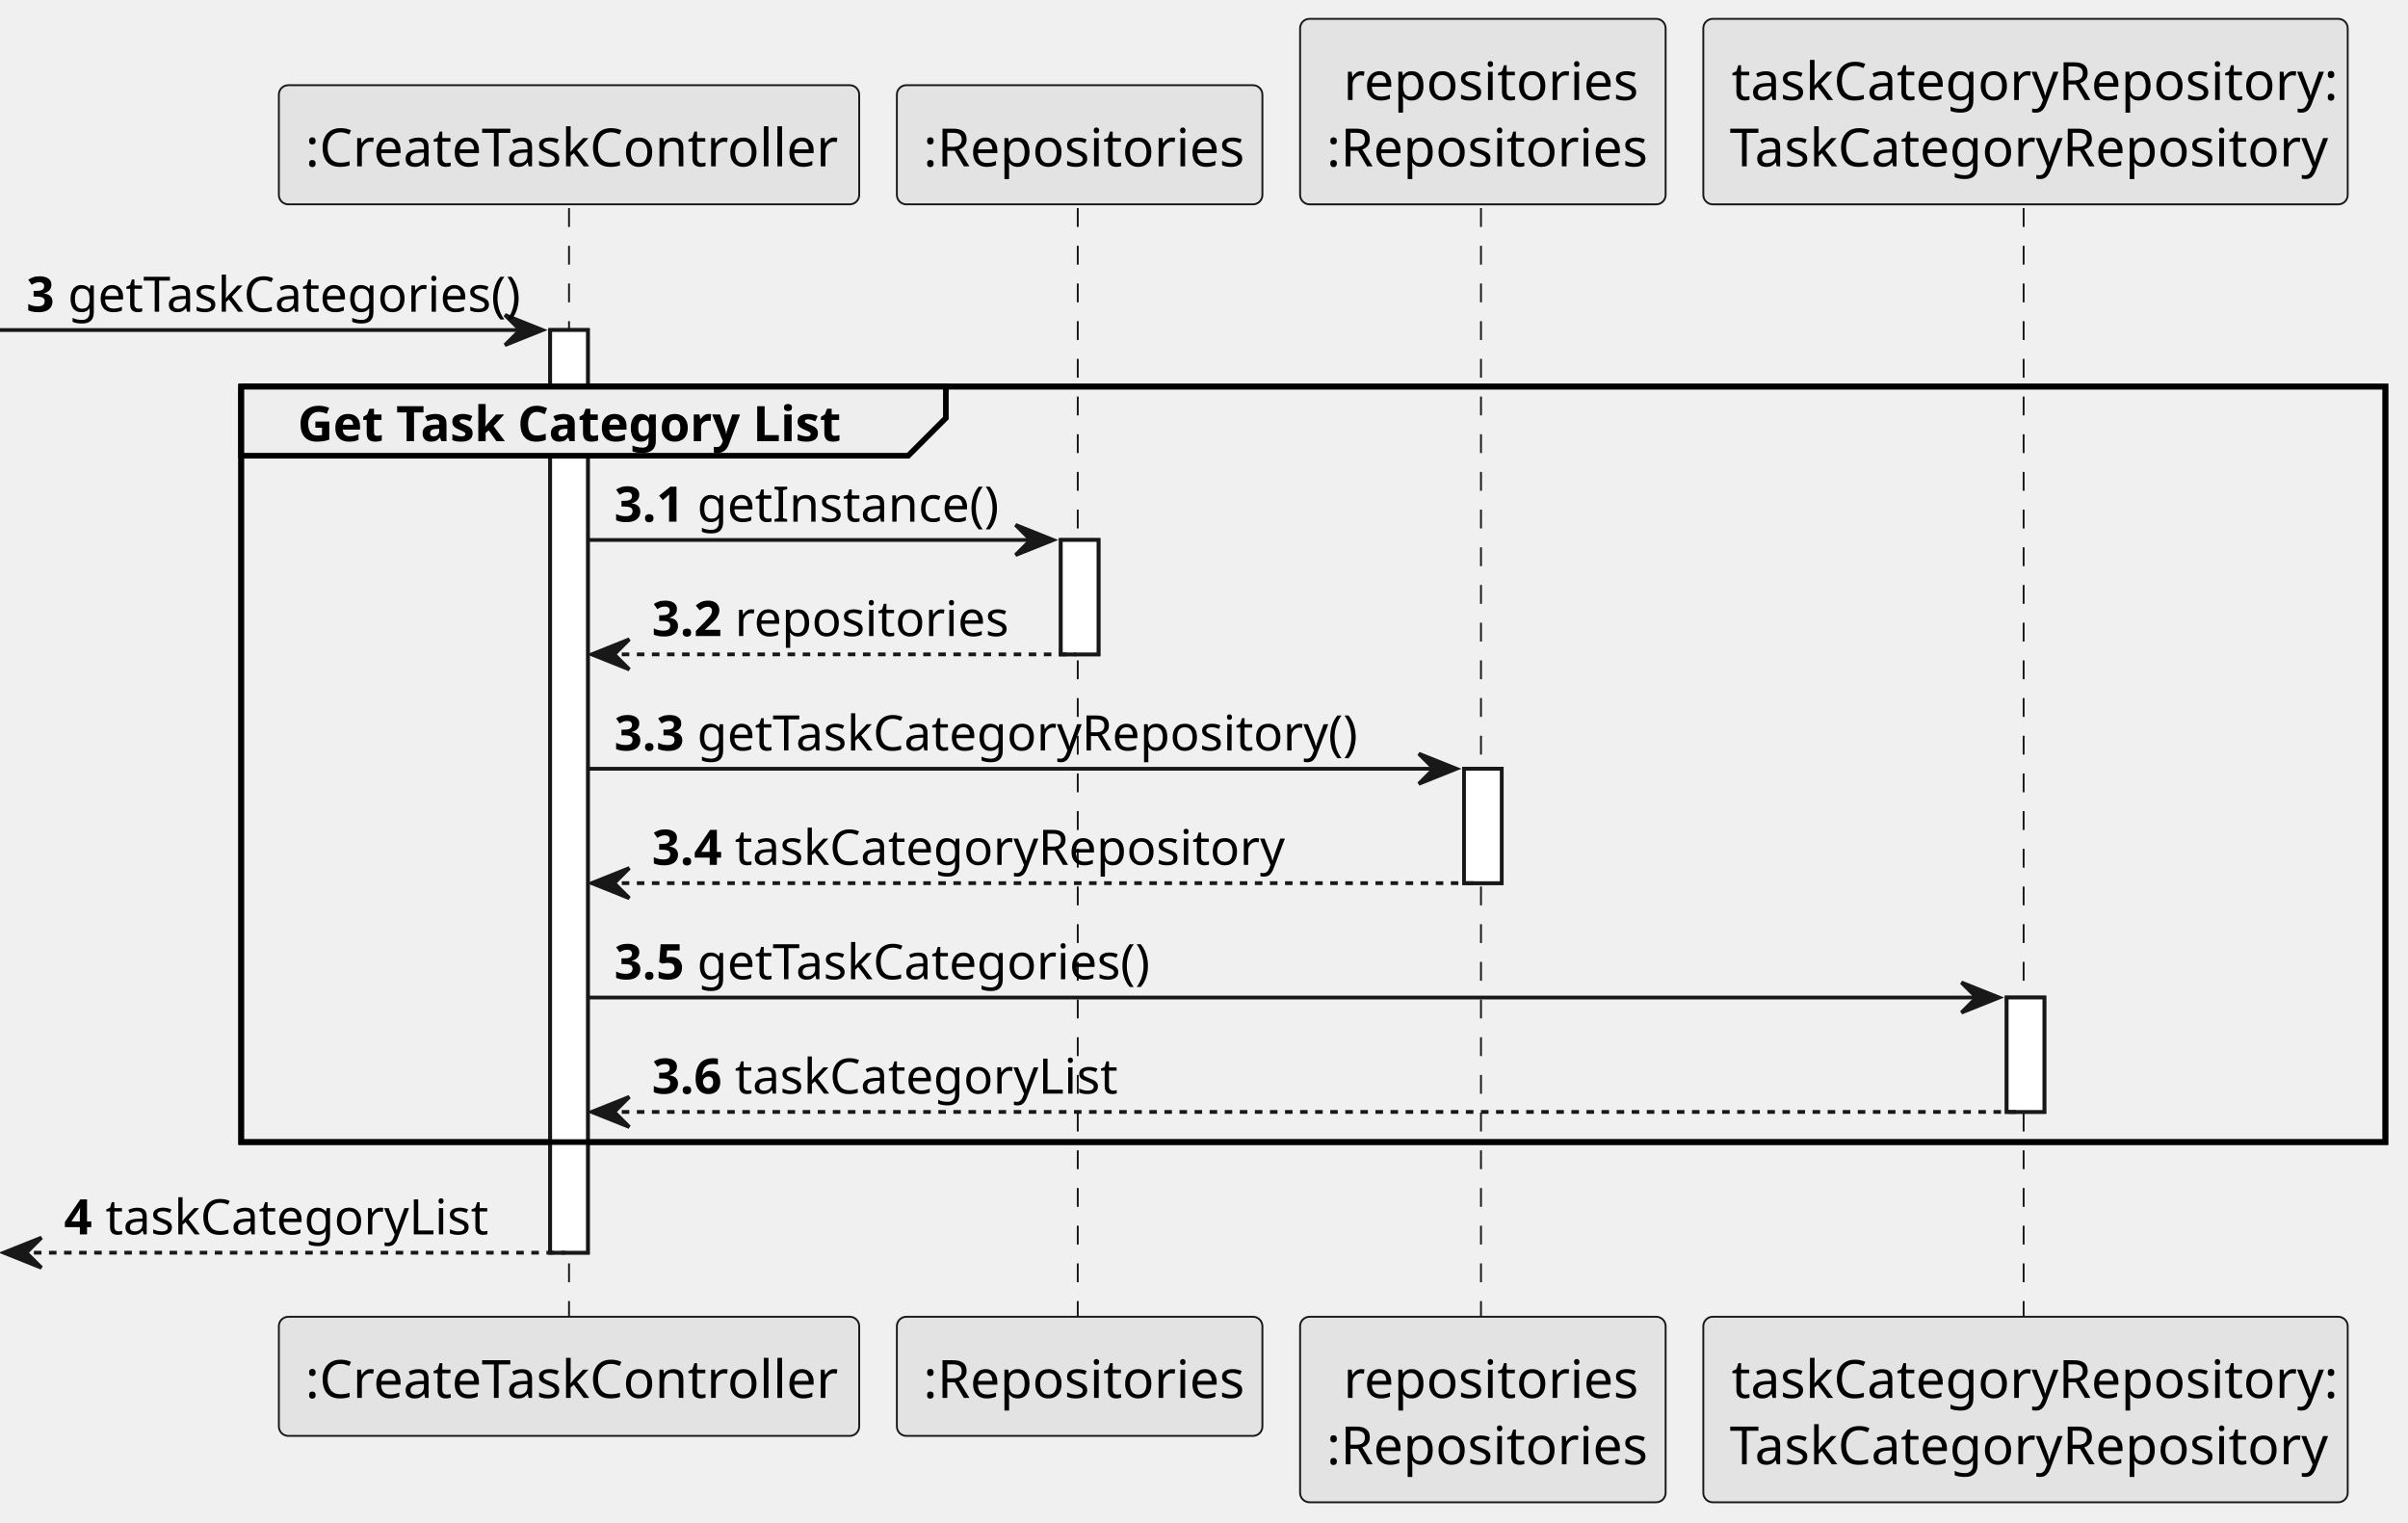
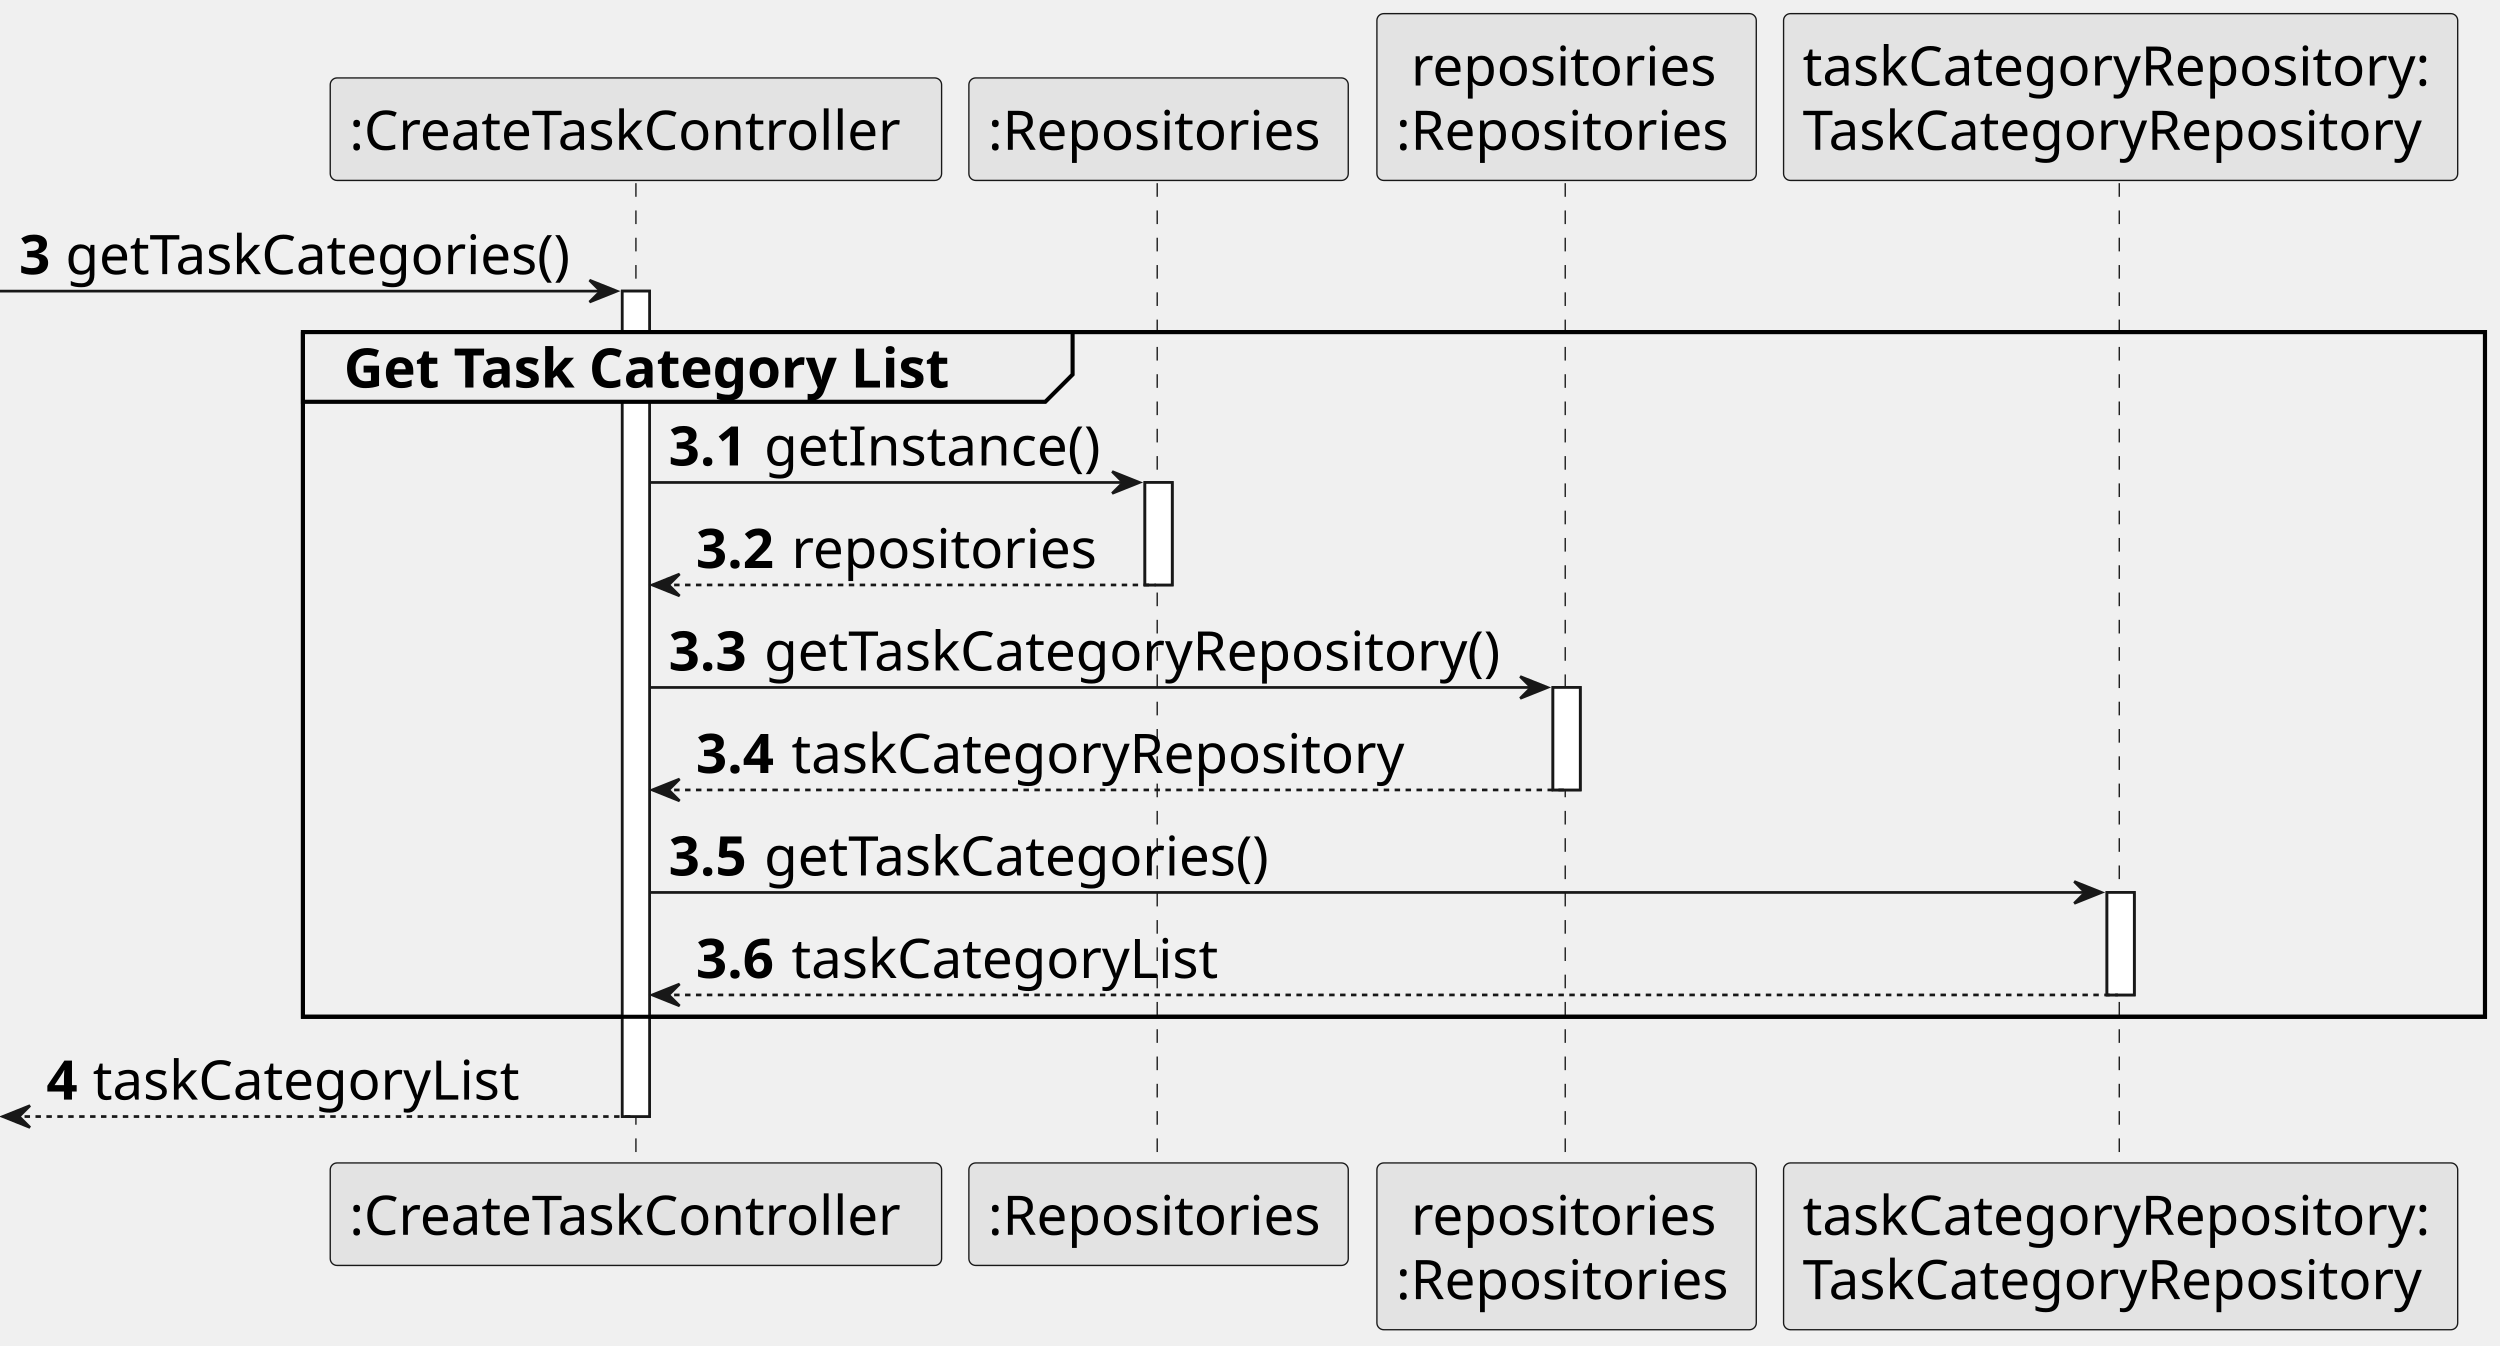
- <svg xmlns="http://www.w3.org/2000/svg" contentStyleType="text/css" height="404px" preserveAspectRatio="none" style="width:639px;height:404px;background:#FFFFFF;" version="1.1" viewBox="0 0 639 404" width="639px" zoomAndPan="magnify">
+ <svg xmlns="http://www.w3.org/2000/svg" contentStyleType="text/css" height="493px" preserveAspectRatio="none" style="width:916px;height:493px;background:#FFFFFF;" version="1.1" viewBox="0 0 916 493" width="916px" zoomAndPan="magnify">
  <defs />
  <g>
-     <rect fill="#FFFFFF" height="244.812" style="stroke:#181818;stroke-width:1.0;" width="10" x="146" y="87.57" />
-     <rect fill="#FFFFFF" height="30.352" style="stroke:#181818;stroke-width:1.0;" width="10" x="281.5" y="143.273" />
-     <rect fill="#FFFFFF" height="30.352" style="stroke:#181818;stroke-width:1.0;" width="10" x="388.5" y="203.977" />
-     <rect fill="#FFFFFF" height="30.352" style="stroke:#181818;stroke-width:1.0;" width="10" x="532.5" y="264.68" />
-     <rect fill="none" height="200.461" style="stroke:#000000;stroke-width:1.5;" width="569" x="64" y="102.57" />
-     <line style="stroke:#181818;stroke-width:0.5;stroke-dasharray:5.0,5.0;" x1="151" x2="151" y1="55.219" y2="350.383" />
-     <line style="stroke:#181818;stroke-width:0.5;stroke-dasharray:5.0,5.0;" x1="286" x2="286" y1="55.219" y2="350.383" />
-     <line style="stroke:#181818;stroke-width:0.5;stroke-dasharray:5.0,5.0;" x1="393" x2="393" y1="55.219" y2="350.383" />
-     <line style="stroke:#181818;stroke-width:0.5;stroke-dasharray:5.0,5.0;" x1="537" x2="537" y1="55.219" y2="350.383" />
-     <rect fill="#E3E3E3" height="31.609" rx="2.5" ry="2.5" style="stroke:#181818;stroke-width:0.5;" width="154" x="74" y="22.609" />
-     <text fill="#000000" font-family="sans-serif" font-size="14" lengthAdjust="spacing" textLength="140" x="81" y="44.143">:CreateTaskController</text>
-     <rect fill="#E3E3E3" height="31.609" rx="2.5" ry="2.5" style="stroke:#181818;stroke-width:0.5;" width="154" x="74" y="349.383" />
-     <text fill="#000000" font-family="sans-serif" font-size="14" lengthAdjust="spacing" textLength="140" x="81" y="370.916">:CreateTaskController</text>
-     <rect fill="#E3E3E3" height="31.609" rx="2.5" ry="2.5" style="stroke:#181818;stroke-width:0.5;" width="97" x="238" y="22.609" />
-     <text fill="#000000" font-family="sans-serif" font-size="14" lengthAdjust="spacing" textLength="83" x="245" y="44.143">:Repositories</text>
-     <rect fill="#E3E3E3" height="31.609" rx="2.5" ry="2.5" style="stroke:#181818;stroke-width:0.5;" width="97" x="238" y="349.383" />
-     <text fill="#000000" font-family="sans-serif" font-size="14" lengthAdjust="spacing" textLength="83" x="245" y="370.916">:Repositories</text>
-     <rect fill="#E3E3E3" height="49.219" rx="2.5" ry="2.5" style="stroke:#181818;stroke-width:0.5;" width="97" x="345" y="5" />
-     <text fill="#000000" font-family="sans-serif" font-size="14" lengthAdjust="spacing" textLength="74" x="356.5" y="26.533">repositories</text>
-     <text fill="#000000" font-family="sans-serif" font-size="14" lengthAdjust="spacing" textLength="83" x="352" y="44.143">:Repositories</text>
-     <rect fill="#E3E3E3" height="49.219" rx="2.5" ry="2.5" style="stroke:#181818;stroke-width:0.5;" width="97" x="345" y="349.383" />
-     <text fill="#000000" font-family="sans-serif" font-size="14" lengthAdjust="spacing" textLength="74" x="356.5" y="370.916">repositories</text>
-     <text fill="#000000" font-family="sans-serif" font-size="14" lengthAdjust="spacing" textLength="83" x="352" y="388.525">:Repositories</text>
-     <rect fill="#E3E3E3" height="49.219" rx="2.5" ry="2.5" style="stroke:#181818;stroke-width:0.5;" width="171" x="452" y="5" />
-     <text fill="#000000" font-family="sans-serif" font-size="14" lengthAdjust="spacing" textLength="156" x="459.5" y="26.533">taskCategoryRepository:</text>
-     <text fill="#000000" font-family="sans-serif" font-size="14" lengthAdjust="spacing" textLength="157" x="459" y="44.143">TaskCategoryRepository</text>
-     <rect fill="#E3E3E3" height="49.219" rx="2.5" ry="2.5" style="stroke:#181818;stroke-width:0.5;" width="171" x="452" y="349.383" />
-     <text fill="#000000" font-family="sans-serif" font-size="14" lengthAdjust="spacing" textLength="156" x="459.5" y="370.916">taskCategoryRepository:</text>
-     <text fill="#000000" font-family="sans-serif" font-size="14" lengthAdjust="spacing" textLength="157" x="459" y="388.525">TaskCategoryRepository</text>
-     <rect fill="#FFFFFF" height="244.812" style="stroke:#181818;stroke-width:1.0;" width="10" x="146" y="87.57" />
-     <rect fill="#FFFFFF" height="30.352" style="stroke:#181818;stroke-width:1.0;" width="10" x="281.5" y="143.273" />
-     <rect fill="#FFFFFF" height="30.352" style="stroke:#181818;stroke-width:1.0;" width="10" x="388.5" y="203.977" />
-     <rect fill="#FFFFFF" height="30.352" style="stroke:#181818;stroke-width:1.0;" width="10" x="532.5" y="264.68" />
-     <polygon fill="#181818" points="134,83.57,144,87.57,134,91.57,138,87.57" style="stroke:#181818;stroke-width:1.0;" />
-     <line style="stroke:#181818;stroke-width:1.0;" x1="0" x2="140" y1="87.57" y2="87.57" />
-     <text fill="#000000" font-family="sans-serif" font-size="13" font-weight="bold" lengthAdjust="spacing" textLength="7" x="7" y="82.714">3</text>
-     <text fill="#000000" font-family="sans-serif" font-size="13" lengthAdjust="spacing" textLength="116" x="18" y="82.714">getTaskCategories()</text>
-     <path d="M64,102.57 L251,102.57 L251,110.922 L241,120.922 L64,120.922 L64,102.57 " fill="#EEEEEE" style="stroke:#000000;stroke-width:1.5;" />
-     <rect fill="none" height="200.461" style="stroke:#000000;stroke-width:1.5;" width="569" x="64" y="102.57" />
-     <text fill="#000000" font-family="sans-serif" font-size="13" font-weight="bold" lengthAdjust="spacing" textLength="142" x="79" y="117.065">Get Task Category List</text>
-     <polygon fill="#181818" points="269.5,139.273,279.5,143.273,269.5,147.273,273.5,143.273" style="stroke:#181818;stroke-width:1.0;" />
-     <line style="stroke:#181818;stroke-width:1.0;" x1="156" x2="275.5" y1="143.273" y2="143.273" />
-     <text fill="#000000" font-family="sans-serif" font-size="13" font-weight="bold" lengthAdjust="spacing" textLength="18" x="163" y="138.417">3.1</text>
-     <text fill="#000000" font-family="sans-serif" font-size="13" lengthAdjust="spacing" textLength="75" x="185" y="138.417">getInstance()</text>
-     <polygon fill="#181818" points="167,169.625,157,173.625,167,177.625,163,173.625" style="stroke:#181818;stroke-width:1.0;" />
-     <line style="stroke:#181818;stroke-width:1.0;stroke-dasharray:2.0,2.0;" x1="161" x2="285.5" y1="173.625" y2="173.625" />
-     <text fill="#000000" font-family="sans-serif" font-size="13" font-weight="bold" lengthAdjust="spacing" textLength="18" x="173" y="168.769">3.2</text>
-     <text fill="#000000" font-family="sans-serif" font-size="13" lengthAdjust="spacing" textLength="67" x="195" y="168.769">repositories</text>
-     <polygon fill="#181818" points="376.5,199.977,386.5,203.977,376.5,207.977,380.5,203.977" style="stroke:#181818;stroke-width:1.0;" />
-     <line style="stroke:#181818;stroke-width:1.0;" x1="156" x2="382.5" y1="203.977" y2="203.977" />
-     <text fill="#000000" font-family="sans-serif" font-size="13" font-weight="bold" lengthAdjust="spacing" textLength="18" x="163" y="199.12">3.3</text>
-     <text fill="#000000" font-family="sans-serif" font-size="13" lengthAdjust="spacing" textLength="168" x="185" y="199.12">getTaskCategoryRepository()</text>
-     <polygon fill="#181818" points="167,230.328,157,234.328,167,238.328,163,234.328" style="stroke:#181818;stroke-width:1.0;" />
-     <line style="stroke:#181818;stroke-width:1.0;stroke-dasharray:2.0,2.0;" x1="161" x2="392.5" y1="234.328" y2="234.328" />
-     <text fill="#000000" font-family="sans-serif" font-size="13" font-weight="bold" lengthAdjust="spacing" textLength="18" x="173" y="229.472">3.4</text>
-     <text fill="#000000" font-family="sans-serif" font-size="13" lengthAdjust="spacing" textLength="139" x="195" y="229.472">taskCategoryRepository</text>
-     <polygon fill="#181818" points="520.5,260.68,530.5,264.68,520.5,268.68,524.5,264.68" style="stroke:#181818;stroke-width:1.0;" />
-     <line style="stroke:#181818;stroke-width:1.0;" x1="156" x2="526.5" y1="264.68" y2="264.68" />
-     <text fill="#000000" font-family="sans-serif" font-size="13" font-weight="bold" lengthAdjust="spacing" textLength="18" x="163" y="259.823">3.5</text>
-     <text fill="#000000" font-family="sans-serif" font-size="13" lengthAdjust="spacing" textLength="116" x="185" y="259.823">getTaskCategories()</text>
-     <polygon fill="#181818" points="167,291.031,157,295.031,167,299.031,163,295.031" style="stroke:#181818;stroke-width:1.0;" />
-     <line style="stroke:#181818;stroke-width:1.0;stroke-dasharray:2.0,2.0;" x1="161" x2="536.5" y1="295.031" y2="295.031" />
-     <text fill="#000000" font-family="sans-serif" font-size="13" font-weight="bold" lengthAdjust="spacing" textLength="18" x="173" y="290.175">3.6</text>
-     <text fill="#000000" font-family="sans-serif" font-size="13" lengthAdjust="spacing" textLength="98" x="195" y="290.175">taskCategoryList</text>
-     <polygon fill="#181818" points="11,328.383,1,332.383,11,336.383,7,332.383" style="stroke:#181818;stroke-width:1.0;" />
-     <line style="stroke:#181818;stroke-width:1.0;stroke-dasharray:2.0,2.0;" x1="5" x2="150" y1="332.383" y2="332.383" />
-     <text fill="#000000" font-family="sans-serif" font-size="13" font-weight="bold" lengthAdjust="spacing" textLength="7" x="17" y="327.526">4</text>
-     <text fill="#000000" font-family="sans-serif" font-size="13" lengthAdjust="spacing" textLength="98" x="28" y="327.526">taskCategoryList</text>
+     <rect fill="#FFFFFF" height="302.438" style="stroke:#181818;stroke-width:1.0;" width="10" x="228" y="106.664" />
+     <rect fill="#FFFFFF" height="37.555" style="stroke:#181818;stroke-width:1.0;" width="10" x="419.5" y="176.773" />
+     <rect fill="#FFFFFF" height="37.555" style="stroke:#181818;stroke-width:1.0;" width="10" x="569" y="251.883" />
+     <rect fill="#FFFFFF" height="37.555" style="stroke:#181818;stroke-width:1.0;" width="10" x="772" y="326.992" />
+     <rect fill="none" height="250.883" style="stroke:#000000;stroke-width:1.5;" width="799.5" x="111" y="121.664" />
+     <line style="stroke:#181818;stroke-width:0.5;stroke-dasharray:5.0,5.0;" x1="233" x2="233" y1="67.109" y2="427.102" />
+     <line style="stroke:#181818;stroke-width:0.5;stroke-dasharray:5.0,5.0;" x1="424" x2="424" y1="67.109" y2="427.102" />
+     <line style="stroke:#181818;stroke-width:0.5;stroke-dasharray:5.0,5.0;" x1="573.5" x2="573.5" y1="67.109" y2="427.102" />
+     <line style="stroke:#181818;stroke-width:0.5;stroke-dasharray:5.0,5.0;" x1="776.5" x2="776.5" y1="67.109" y2="427.102" />
+     <rect fill="#E3E3E3" height="37.555" rx="2.5" ry="2.5" style="stroke:#181818;stroke-width:0.5;" width="224" x="121" y="28.555" />
+     <text fill="#000000" font-family="sans-serif" font-size="20" lengthAdjust="spacing" textLength="210" x="128" y="54.891">:CreateTaskController</text>
+     <rect fill="#E3E3E3" height="37.555" rx="2.5" ry="2.5" style="stroke:#181818;stroke-width:0.5;" width="224" x="121" y="426.102" />
+     <text fill="#000000" font-family="sans-serif" font-size="20" lengthAdjust="spacing" textLength="210" x="128" y="452.438">:CreateTaskController</text>
+     <rect fill="#E3E3E3" height="37.555" rx="2.5" ry="2.5" style="stroke:#181818;stroke-width:0.5;" width="139" x="355" y="28.555" />
+     <text fill="#000000" font-family="sans-serif" font-size="20" lengthAdjust="spacing" textLength="125" x="362" y="54.891">:Repositories</text>
+     <rect fill="#E3E3E3" height="37.555" rx="2.5" ry="2.5" style="stroke:#181818;stroke-width:0.5;" width="139" x="355" y="426.102" />
+     <text fill="#000000" font-family="sans-serif" font-size="20" lengthAdjust="spacing" textLength="125" x="362" y="452.438">:Repositories</text>
+     <rect fill="#E3E3E3" height="61.109" rx="2.5" ry="2.5" style="stroke:#181818;stroke-width:0.5;" width="139" x="504.5" y="5" />
+     <text fill="#000000" font-family="sans-serif" font-size="20" lengthAdjust="spacing" textLength="114" x="517" y="31.336">repositories</text>
+     <text fill="#000000" font-family="sans-serif" font-size="20" lengthAdjust="spacing" textLength="125" x="511.5" y="54.891">:Repositories</text>
+     <rect fill="#E3E3E3" height="61.109" rx="2.5" ry="2.5" style="stroke:#181818;stroke-width:0.5;" width="139" x="504.5" y="426.102" />
+     <text fill="#000000" font-family="sans-serif" font-size="20" lengthAdjust="spacing" textLength="114" x="517" y="452.438">repositories</text>
+     <text fill="#000000" font-family="sans-serif" font-size="20" lengthAdjust="spacing" textLength="125" x="511.5" y="475.992">:Repositories</text>
+     <rect fill="#E3E3E3" height="61.109" rx="2.5" ry="2.5" style="stroke:#181818;stroke-width:0.5;" width="247" x="653.5" y="5" />
+     <text fill="#000000" font-family="sans-serif" font-size="20" lengthAdjust="spacing" textLength="233" x="660.5" y="31.336">taskCategoryRepository:</text>
+     <text fill="#000000" font-family="sans-serif" font-size="20" lengthAdjust="spacing" textLength="233" x="660.5" y="54.891">TaskCategoryRepository</text>
+     <rect fill="#E3E3E3" height="61.109" rx="2.5" ry="2.5" style="stroke:#181818;stroke-width:0.5;" width="247" x="653.5" y="426.102" />
+     <text fill="#000000" font-family="sans-serif" font-size="20" lengthAdjust="spacing" textLength="233" x="660.5" y="452.438">taskCategoryRepository:</text>
+     <text fill="#000000" font-family="sans-serif" font-size="20" lengthAdjust="spacing" textLength="233" x="660.5" y="475.992">TaskCategoryRepository</text>
+     <rect fill="#FFFFFF" height="302.438" style="stroke:#181818;stroke-width:1.0;" width="10" x="228" y="106.664" />
+     <rect fill="#FFFFFF" height="37.555" style="stroke:#181818;stroke-width:1.0;" width="10" x="419.5" y="176.773" />
+     <rect fill="#FFFFFF" height="37.555" style="stroke:#181818;stroke-width:1.0;" width="10" x="569" y="251.883" />
+     <rect fill="#FFFFFF" height="37.555" style="stroke:#181818;stroke-width:1.0;" width="10" x="772" y="326.992" />
+     <polygon fill="#181818" points="216,102.664,226,106.664,216,110.664,220,106.664" style="stroke:#181818;stroke-width:1.0;" />
+     <line style="stroke:#181818;stroke-width:1.0;" x1="0" x2="222" y1="106.664" y2="106.664" />
+     <text fill="#000000" font-family="sans-serif" font-size="20" font-weight="bold" lengthAdjust="spacing" textLength="13" x="7" y="100.445">3</text>
+     <text fill="#000000" font-family="sans-serif" font-size="20" lengthAdjust="spacing" textLength="192" x="24" y="100.445">getTaskCategories()</text>
+     <path d="M111,121.664 L393,121.664 L393,137.219 L383,147.219 L111,147.219 L111,121.664 " fill="#EEEEEE" style="stroke:#000000;stroke-width:1.5;" />
+     <rect fill="none" height="250.883" style="stroke:#000000;stroke-width:1.5;" width="799.5" x="111" y="121.664" />
+     <text fill="#000000" font-family="sans-serif" font-size="20" font-weight="bold" lengthAdjust="spacing" textLength="237" x="126" y="142">Get Task Category List</text>
+     <polygon fill="#181818" points="407.5,172.773,417.5,176.773,407.5,180.773,411.5,176.773" style="stroke:#181818;stroke-width:1.0;" />
+     <line style="stroke:#181818;stroke-width:1.0;" x1="238" x2="413.5" y1="176.773" y2="176.773" />
+     <text fill="#000000" font-family="sans-serif" font-size="20" font-weight="bold" lengthAdjust="spacing" textLength="31" x="245" y="170.555">3.1</text>
+     <text fill="#000000" font-family="sans-serif" font-size="20" lengthAdjust="spacing" textLength="123" x="280" y="170.555">getInstance()</text>
+     <polygon fill="#181818" points="249,210.328,239,214.328,249,218.328,245,214.328" style="stroke:#181818;stroke-width:1.0;" />
+     <line style="stroke:#181818;stroke-width:1.0;stroke-dasharray:2.0,2.0;" x1="243" x2="423.5" y1="214.328" y2="214.328" />
+     <text fill="#000000" font-family="sans-serif" font-size="20" font-weight="bold" lengthAdjust="spacing" textLength="31" x="255" y="208.109">3.2</text>
+     <text fill="#000000" font-family="sans-serif" font-size="20" lengthAdjust="spacing" textLength="114" x="290" y="208.109">repositories</text>
+     <polygon fill="#181818" points="557,247.883,567,251.883,557,255.883,561,251.883" style="stroke:#181818;stroke-width:1.0;" />
+     <line style="stroke:#181818;stroke-width:1.0;" x1="238" x2="563" y1="251.883" y2="251.883" />
+     <text fill="#000000" font-family="sans-serif" font-size="20" font-weight="bold" lengthAdjust="spacing" textLength="31" x="245" y="245.664">3.3</text>
+     <text fill="#000000" font-family="sans-serif" font-size="20" lengthAdjust="spacing" textLength="277" x="280" y="245.664">getTaskCategoryRepository()</text>
+     <polygon fill="#181818" points="249,285.438,239,289.438,249,293.438,245,289.438" style="stroke:#181818;stroke-width:1.0;" />
+     <line style="stroke:#181818;stroke-width:1.0;stroke-dasharray:2.0,2.0;" x1="243" x2="573" y1="289.438" y2="289.438" />
+     <text fill="#000000" font-family="sans-serif" font-size="20" font-weight="bold" lengthAdjust="spacing" textLength="31" x="255" y="283.219">3.4</text>
+     <text fill="#000000" font-family="sans-serif" font-size="20" lengthAdjust="spacing" textLength="227" x="290" y="283.219">taskCategoryRepository</text>
+     <polygon fill="#181818" points="760,322.992,770,326.992,760,330.992,764,326.992" style="stroke:#181818;stroke-width:1.0;" />
+     <line style="stroke:#181818;stroke-width:1.0;" x1="238" x2="766" y1="326.992" y2="326.992" />
+     <text fill="#000000" font-family="sans-serif" font-size="20" font-weight="bold" lengthAdjust="spacing" textLength="31" x="245" y="320.773">3.5</text>
+     <text fill="#000000" font-family="sans-serif" font-size="20" lengthAdjust="spacing" textLength="192" x="280" y="320.773">getTaskCategories()</text>
+     <polygon fill="#181818" points="249,360.547,239,364.547,249,368.547,245,364.547" style="stroke:#181818;stroke-width:1.0;" />
+     <line style="stroke:#181818;stroke-width:1.0;stroke-dasharray:2.0,2.0;" x1="243" x2="776" y1="364.547" y2="364.547" />
+     <text fill="#000000" font-family="sans-serif" font-size="20" font-weight="bold" lengthAdjust="spacing" textLength="31" x="255" y="358.328">3.6</text>
+     <text fill="#000000" font-family="sans-serif" font-size="20" lengthAdjust="spacing" textLength="159" x="290" y="358.328">taskCategoryList</text>
+     <polygon fill="#181818" points="11,405.102,1,409.102,11,413.102,7,409.102" style="stroke:#181818;stroke-width:1.0;" />
+     <line style="stroke:#181818;stroke-width:1.0;stroke-dasharray:2.0,2.0;" x1="5" x2="232" y1="409.102" y2="409.102" />
+     <text fill="#000000" font-family="sans-serif" font-size="20" font-weight="bold" lengthAdjust="spacing" textLength="13" x="17" y="402.883">4</text>
+     <text fill="#000000" font-family="sans-serif" font-size="20" lengthAdjust="spacing" textLength="159" x="34" y="402.883">taskCategoryList</text>
  </g>
</svg>
